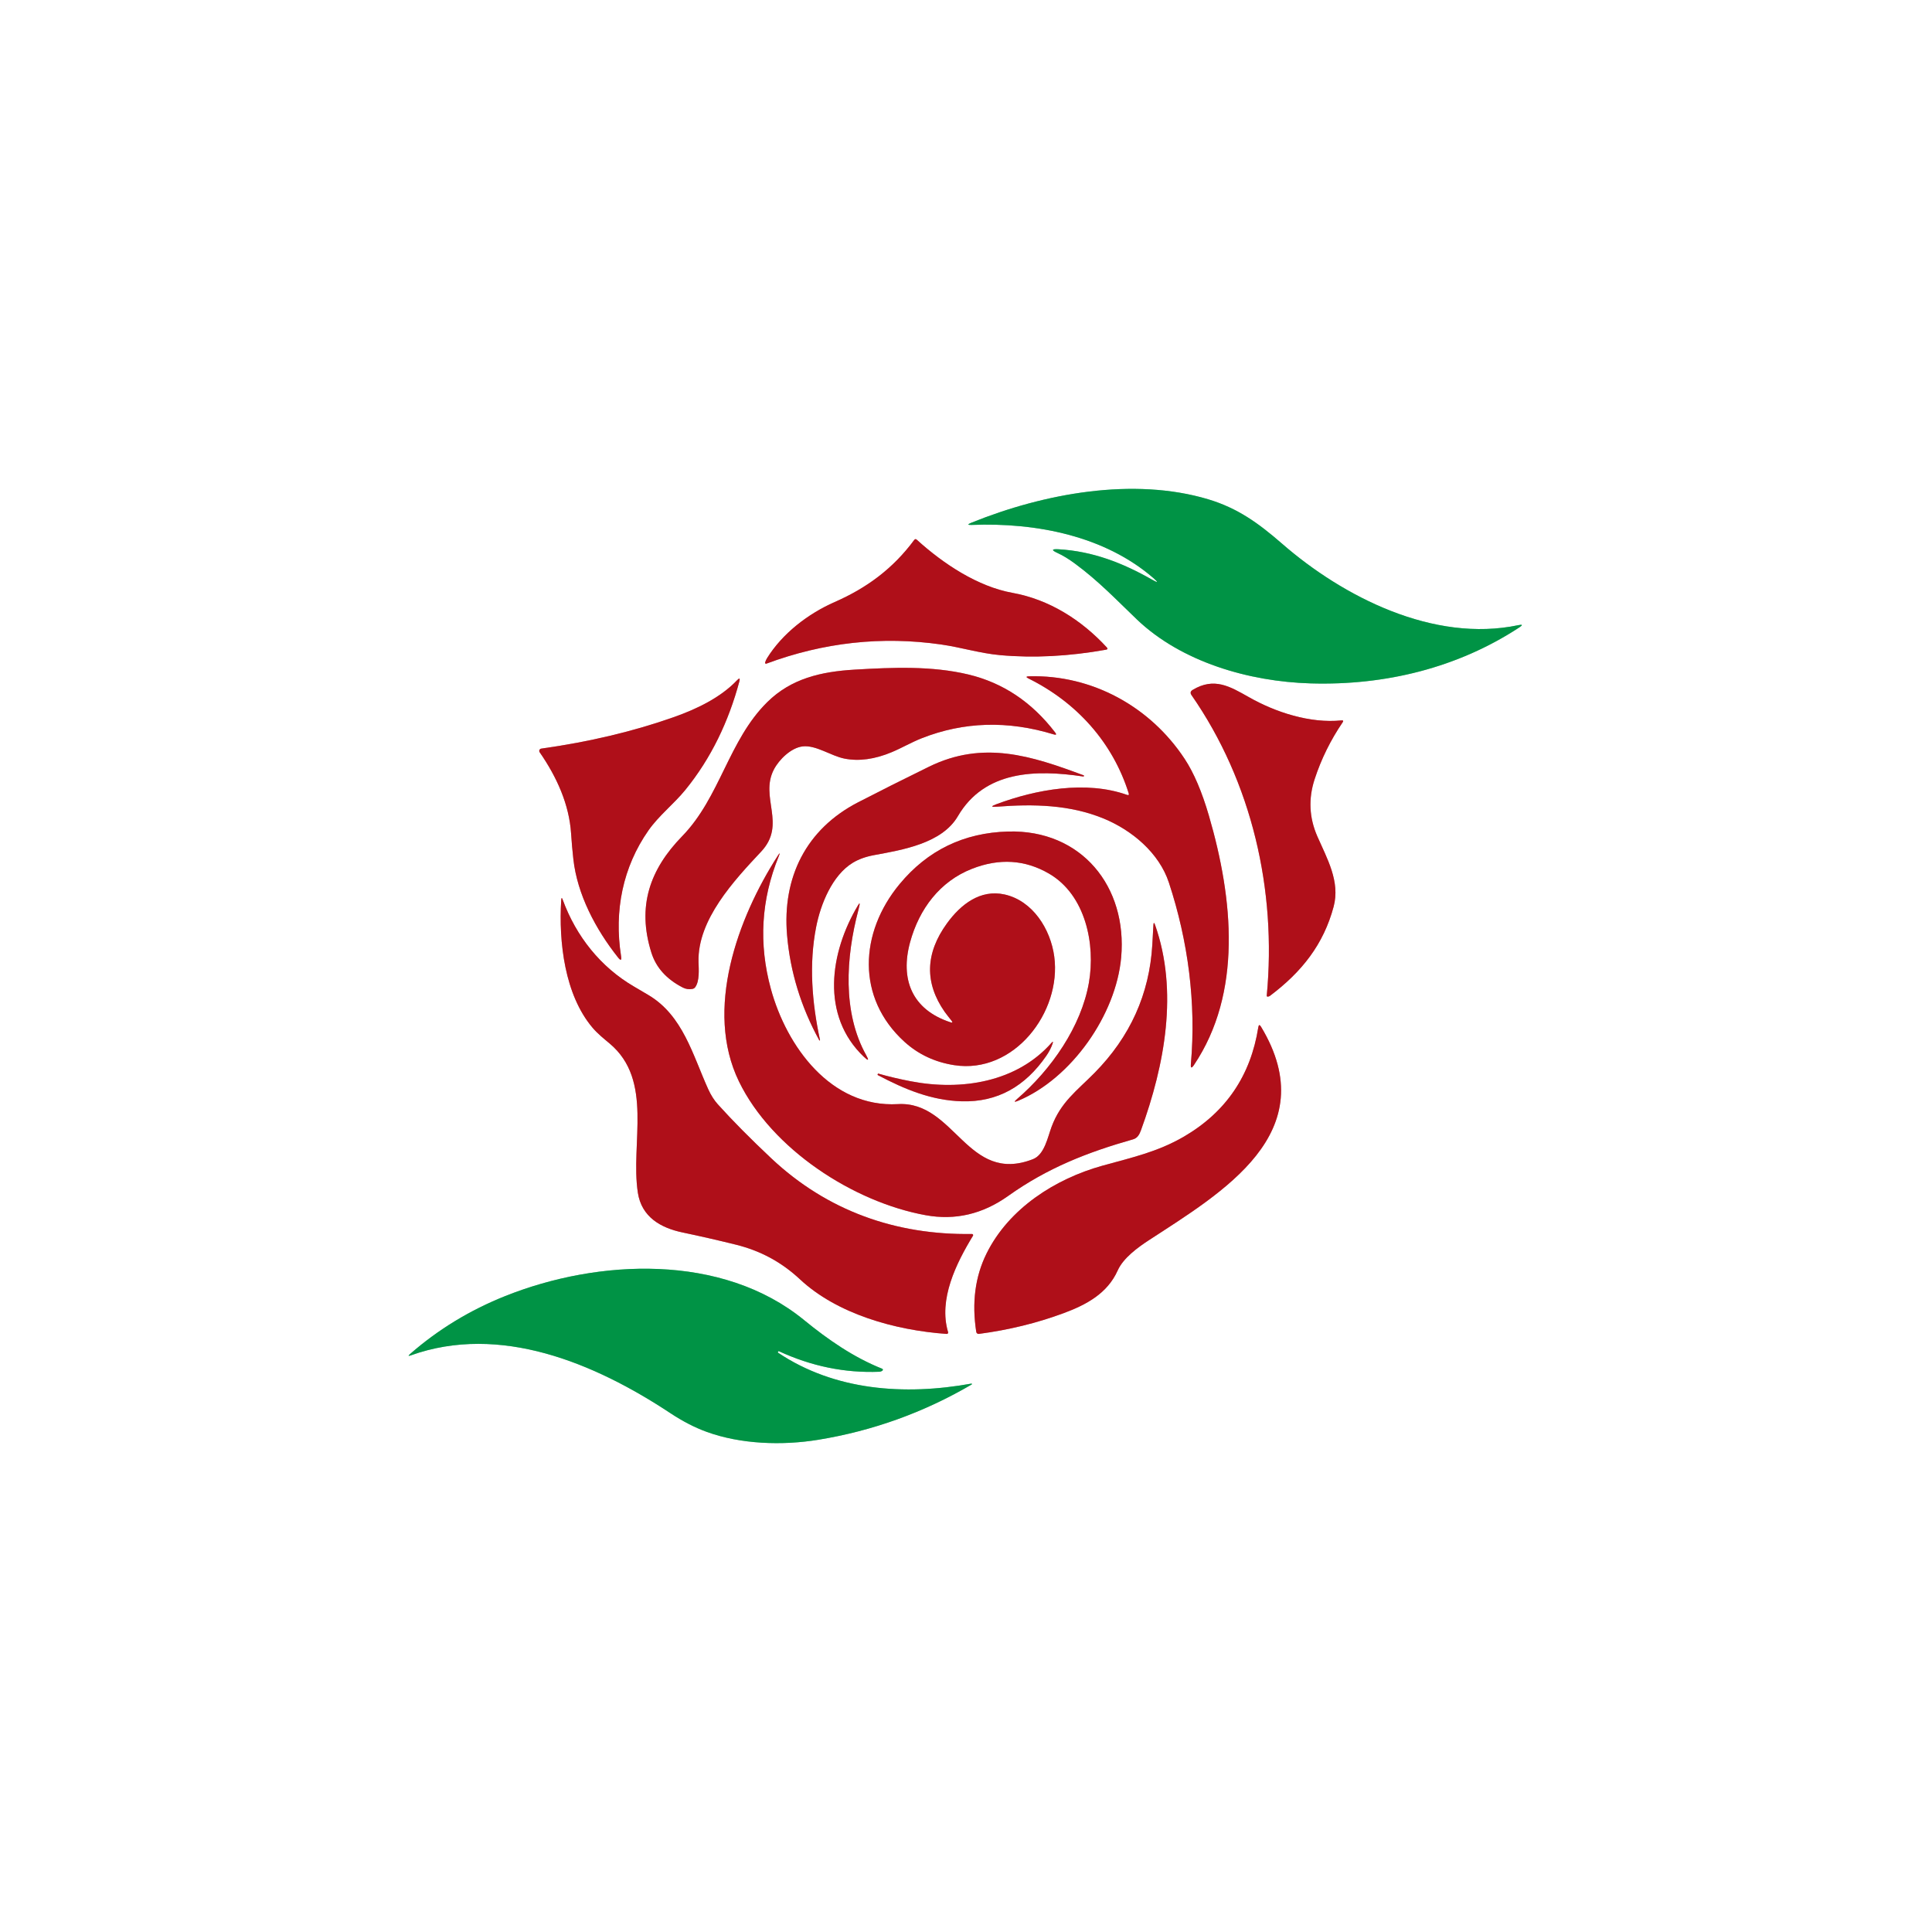
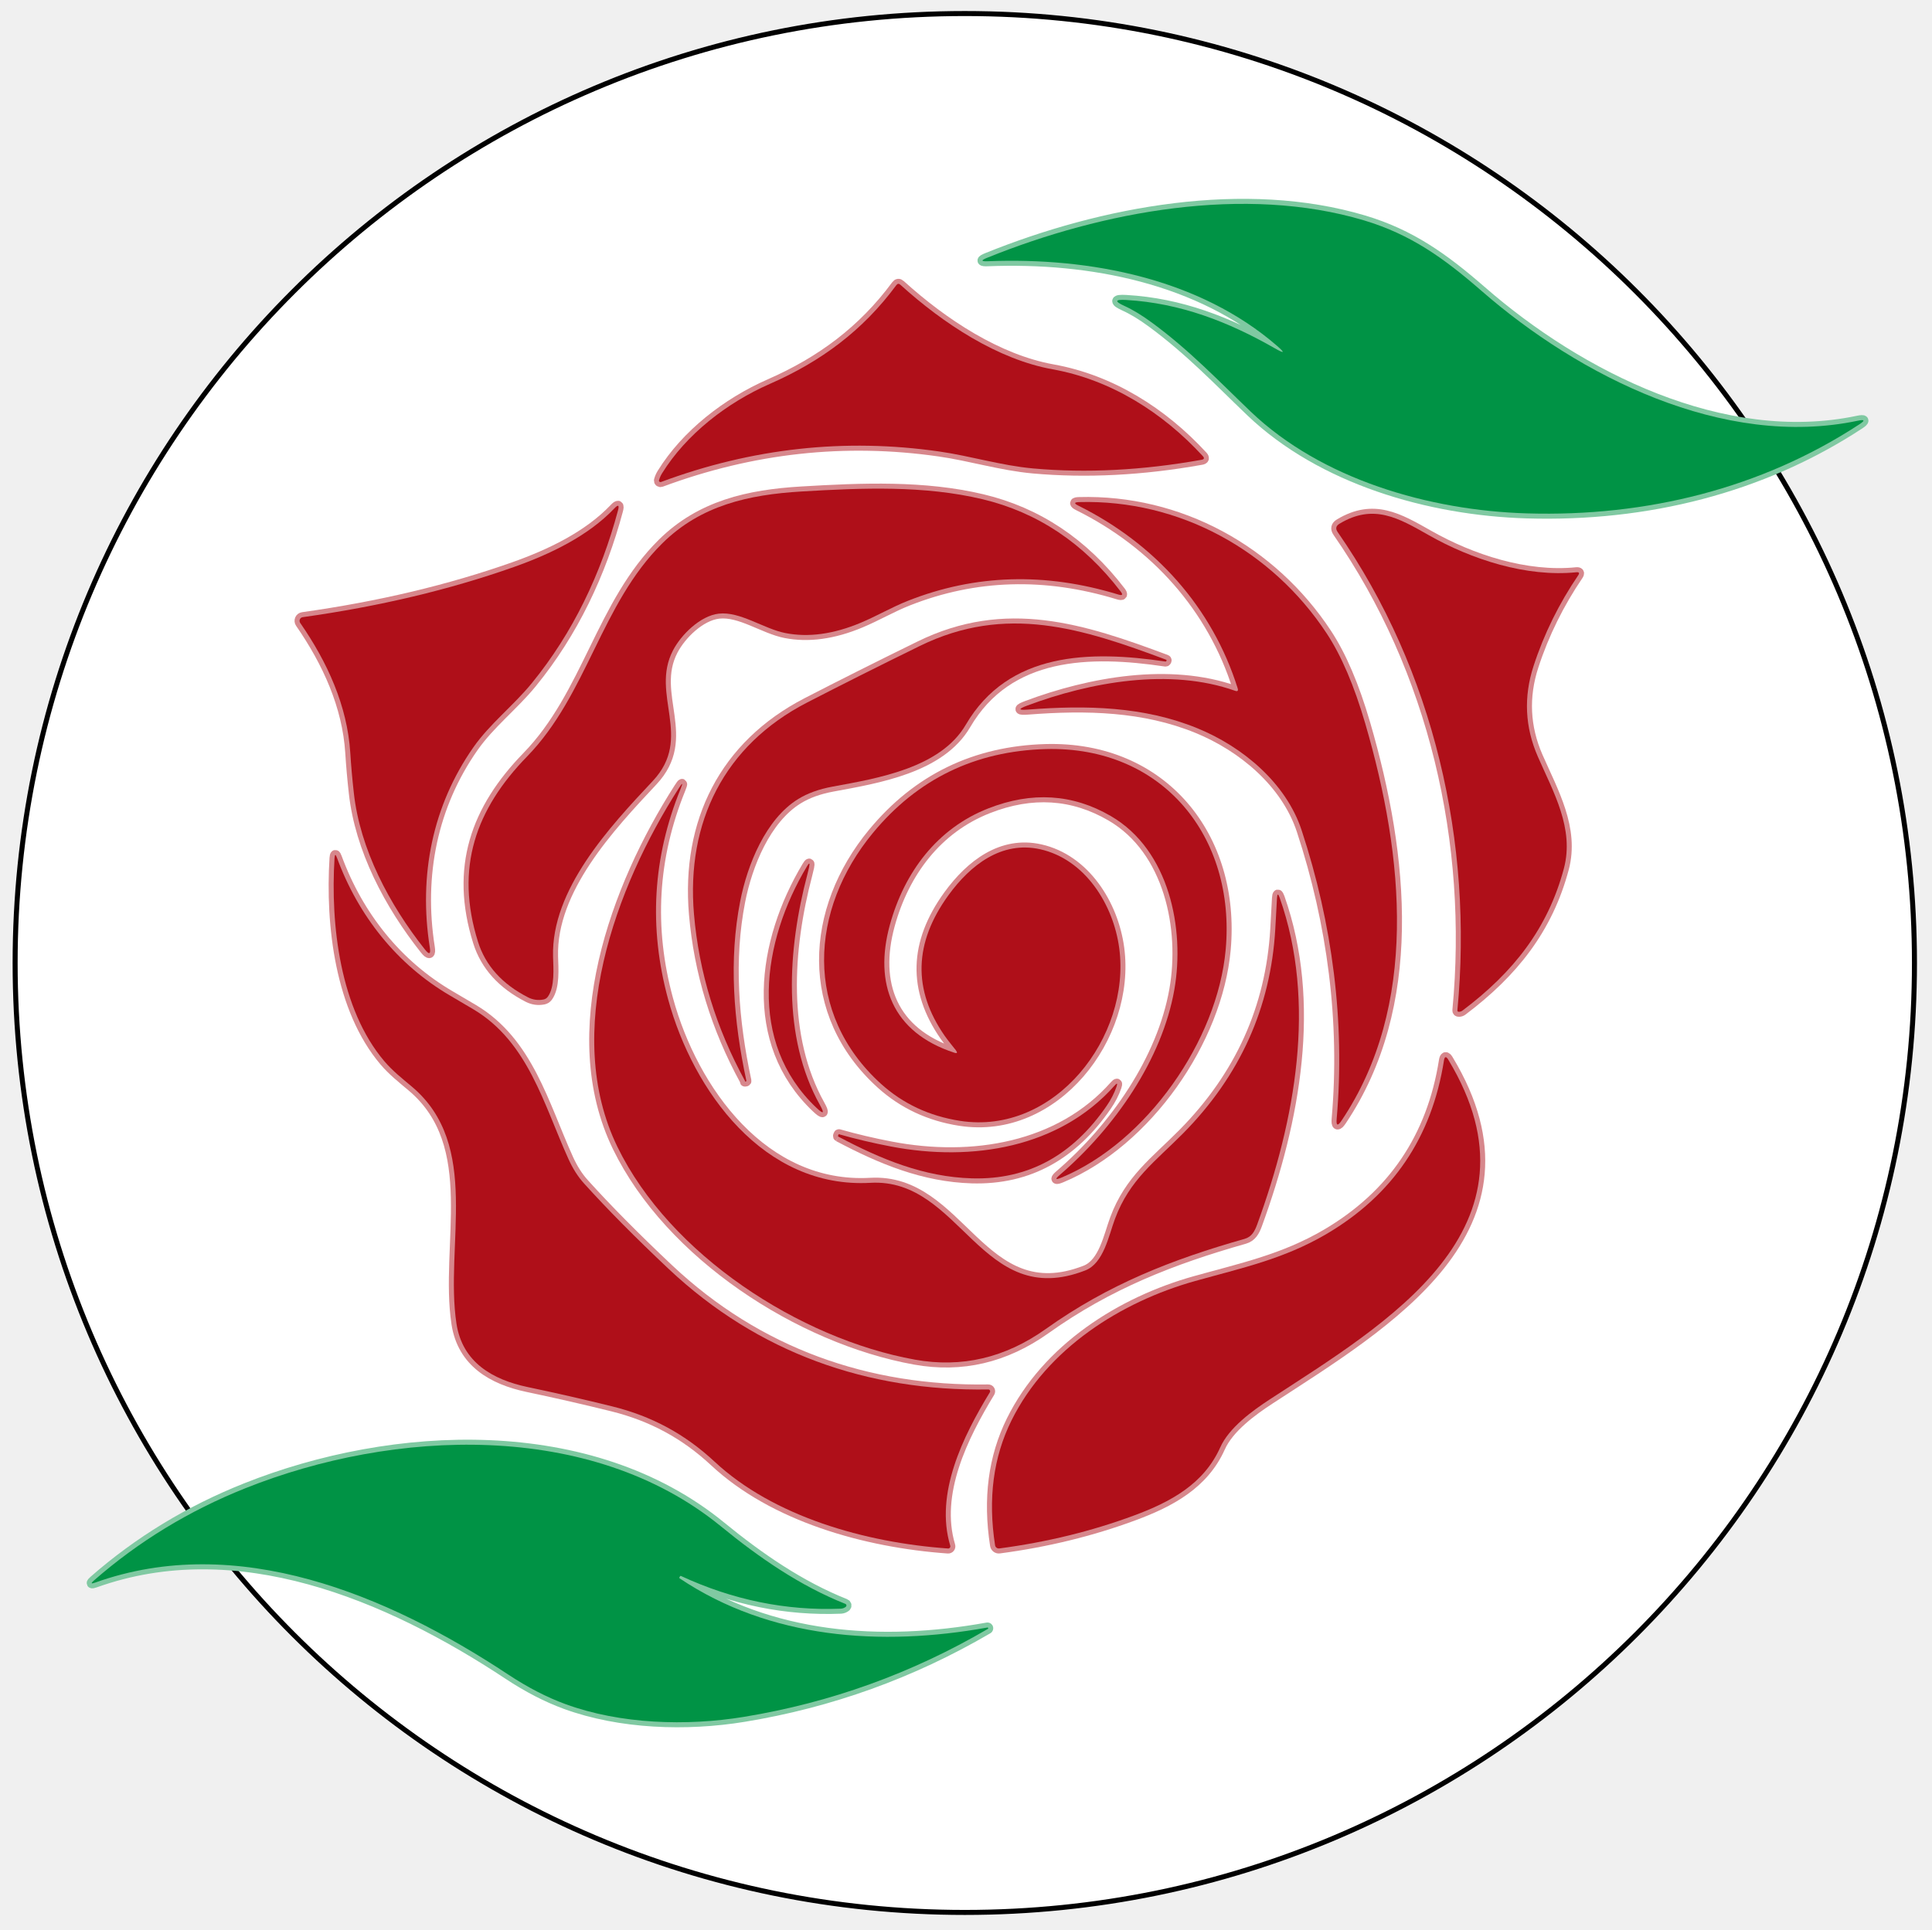
- <svg xmlns="http://www.w3.org/2000/svg" version="1.1" viewBox="0.00 0.00 612.00 612.00">
+ <svg xmlns="http://www.w3.org/2000/svg" version="1.1" viewBox="111.195 114.273 384.535 384.13">
+   <ellipse style="stroke: rgb(0, 0, 0); fill: rgb(255, 255, 255);" cx="303.222" cy="305.986" rx="189.017" ry="189.017" />
  <g stroke-width="2.00" fill="none" stroke-linecap="butt">
-     <path stroke="#80c9a2" vector-effect="non-scaling-stroke" d="   M 364.96 183.63   C 355.71 178.34 346.13 174.61 335.32 173.99   Q 331.97 173.80 335.02 175.19   Q 337.51 176.32 340.48 178.51   C 347.97 184.01 353.71 190.08 360.13 196.22   C 374.20 209.66 395.58 215.91 415.17 216.48   C 438.88 217.18 461.79 211.51 481.27 198.75   Q 483.03 197.60 480.97 198.03   C 454.15 203.69 425.46 189.09 406.08 172.19   C 398.54 165.63 391.98 160.94 382.69 158.15   C 359.04 151.08 330.75 156.26 307.68 165.59   Q 305.75 166.37 307.83 166.28   C 328.27 165.47 350.00 169.80 365.34 183.10   Q 367.84 185.27 364.96 183.63" />
-     <path stroke="#d7878c" vector-effect="non-scaling-stroke" d="   M 264.42 190.70   C 255.83 194.47 247.77 200.77 242.97 208.50   Q 242.57 209.14 242.36 209.88   A 0.30 0.29 -2.7 0 0 242.75 210.23   Q 269.97 200.11 298.10 204.15   C 304.45 205.06 310.42 206.95 316.82 207.53   Q 332.71 208.96 350.34 205.81   Q 351.14 205.67 350.59 205.07   C 342.56 196.34 332.28 189.88 320.72 187.80   C 309.82 185.84 298.95 178.72 290.41 170.97   Q 289.96 170.55 289.59 171.05   C 282.90 180.11 274.57 186.25 264.42 190.70" />
-     <path stroke="#d7878c" vector-effect="non-scaling-stroke" d="   M 245.14 243.76   C 246.78 240.60 250.59 236.86 254.25 236.44   C 258.49 235.95 263.20 239.45 267.50 240.30   Q 274.37 241.66 282.49 238.26   C 285.70 236.92 288.73 235.13 291.93 233.87   Q 311.97 225.96 333.80 232.64   Q 335.00 233.00 334.23 232.01   Q 323.16 217.57 306.71 213.65   C 295.17 210.90 282.86 211.40 270.72 212.12   C 260.13 212.75 250.67 214.90 243.06 222.40   C 230.77 234.52 228.13 252.53 216.08 264.90   C 205.90 275.36 201.70 287.03 206.34 301.78   Q 208.57 308.87 216.30 312.83   Q 217.74 313.56 219.35 313.26   Q 219.89 313.16 220.22 312.72   C 221.65 310.75 221.34 307.07 221.27 304.71   C 220.92 291.34 232.51 278.93 241.12 269.75   C 249.25 261.08 240.55 252.58 245.14 243.76" />
-     <path stroke="#d7878c" vector-effect="non-scaling-stroke" d="   M 357.00 251.79   C 344.03 247.19 328.21 250.04 315.60 254.76   Q 312.93 255.76 315.77 255.54   C 327.44 254.63 338.88 254.91 349.48 259.24   C 358.52 262.93 367.17 270.15 370.27 279.58   C 376.37 298.09 378.94 317.74 377.24 337.00   Q 377.05 339.09 378.22 337.35   C 393.51 314.54 390.71 284.99 382.93 258.33   Q 379.63 247.02 375.27 240.40   C 364.33 223.80 345.88 213.68 325.97 214.23   Q 324.48 214.27 325.81 214.93   C 341.16 222.55 352.50 235.27 357.53 251.28   Q 357.78 252.07 357.00 251.79" />
-     <path stroke="#d7878c" vector-effect="non-scaling-stroke" d="   M 217.05 250.27   C 225.29 240.18 230.83 228.44 234.20 215.88   Q 234.63 214.27 233.48 215.48   C 228.23 221.01 220.64 224.62 213.46 227.16   Q 194.27 233.94 171.45 237.14   A 0.74 0.73 68.7 0 0 170.95 238.29   C 176.40 246.15 180.32 254.86 180.91 264.09   Q 181.16 268.03 181.62 272.13   C 182.85 283.30 188.66 294.35 195.78 303.31   Q 197.06 304.92 196.74 302.89   C 194.47 288.52 197.30 274.63 205.42 263.04   C 208.75 258.30 213.40 254.74 217.05 250.27" />
-     <path stroke="#d7878c" vector-effect="non-scaling-stroke" d="   M 416.43 246.85   C 418.52 240.43 421.53 234.37 425.31 228.81   Q 425.78 228.12 424.94 228.20   C 414.97 229.21 404.04 225.63 395.56 220.81   C 389.61 217.44 384.59 214.44 377.80 218.54   Q 376.73 219.18 377.44 220.20   C 396.57 247.72 404.44 281.99 401.27 315.38   Q 401.24 315.71 401.58 315.70   Q 401.97 315.69 402.28 315.46   C 412.44 307.81 419.27 299.12 422.46 287.18   C 424.58 279.22 420.35 271.93 417.28 264.91   Q 413.42 256.07 416.43 246.85" />
-     <path stroke="#d7878c" vector-effect="non-scaling-stroke" d="   M 271.81 254.15   C 255.33 262.66 247.76 277.96 249.32 296.25   Q 250.81 313.61 259.49 329.48   Q 259.52 329.53 259.47 329.57   Q 259.39 329.62 259.67 329.56   Q 259.77 329.54 259.75 329.44   C 257.18 317.49 256.24 305.33 258.52 293.70   C 259.95 286.38 263.62 277.31 270.07 273.34   Q 272.87 271.62 276.87 270.88   C 285.81 269.23 298.37 267.20 303.43 258.54   C 311.91 244.04 328.11 243.73 343.14 245.97   Q 343.25 245.99 343.31 245.91   Q 343.35 245.86 343.37 245.81   Q 343.43 245.66 343.27 245.60   C 326.66 239.40 311.45 234.45 294.26 242.88   Q 281.92 248.93 271.81 254.15" />
-     <path stroke="#d7878c" vector-effect="non-scaling-stroke" d="   M 301.08 323.83   C 288.76 319.79 285.12 310.08 288.29 298.46   C 291.17 287.94 297.71 279.20 307.90 275.21   Q 320.91 270.11 332.30 276.74   C 343.90 283.48 347.07 299.16 344.93 311.31   C 342.49 325.18 333.07 338.76 322.15 348.16   Q 320.62 349.48 322.49 348.70   C 339.48 341.59 353.52 321.42 355.15 303.31   C 357.17 280.86 342.60 262.77 319.35 263.40   Q 298.26 263.98 284.94 280.09   C 272.30 295.37 271.12 316.06 286.54 330.04   Q 293.10 335.98 302.26 337.41   C 321.18 340.35 336.31 320.64 333.96 303.03   C 332.80 294.34 327.16 285.33 318.21 283.34   C 310.56 281.65 304.37 286.44 299.98 292.48   Q 289.64 306.72 299.23 320.50   C 299.93 321.50 300.70 322.39 301.43 323.34   Q 302.03 324.15 301.08 323.83" />
-     <path stroke="#d7878c" vector-effect="non-scaling-stroke" d="   M 284.45 349.75   C 263.17 350.96 249.14 331.41 244.18 313.23   Q 238.33 291.79 246.65 271.34   Q 247.42 269.43 246.32 271.16   C 233.70 290.83 223.03 319.85 234.09 342.60   C 244.52 364.03 270.33 380.80 293.28 384.95   Q 307.23 387.47 319.34 378.85   C 331.81 369.96 344.46 365.01 358.91 360.91   C 360.33 360.51 360.92 359.38 361.40 358.09   C 369.04 337.17 373.26 313.89 365.90 293.01   Q 365.44 291.69 365.36 293.09   Q 365.20 296.09 365.02 299.26   Q 363.65 322.72 346.68 339.90   C 341.19 345.46 336.02 349.09 333.11 356.94   C 331.86 360.29 330.86 365.77 327.21 367.19   C 306.39 375.30 302.53 348.73 284.45 349.75" />
-     <path stroke="#d7878c" vector-effect="non-scaling-stroke" d="   M 300.33 422.00   C 297.21 411.63 302.88 400.20 308.21 391.45   A 0.37 0.36 -75.1 0 0 307.89 390.89   C 283.82 391.27 262.04 383.60 244.29 366.90   Q 234.32 357.51 227.39 349.82   Q 225.63 347.86 224.34 345.02   C 219.42 334.16 216.34 321.73 205.45 315.23   Q 203.13 313.86 200.80 312.49   C 190.28 306.35 182.53 296.65 178.26 285.03   Q 177.86 283.92 177.78 285.10   C 176.95 298.40 178.88 315.16 187.70 325.55   C 189.29 327.43 191.23 328.97 193.11 330.55   C 207.09 342.25 199.67 362.15 202.05 377.79   C 203.23 385.50 209.26 388.94 216.18 390.40   Q 224.65 392.18 233.10 394.27   C 240.96 396.22 247.55 399.79 253.43 405.27   C 265.13 416.18 283.36 421.38 299.89 422.55   A 0.43 0.43 0.0 0 0 300.33 422.00" />
-     <path stroke="#d7878c" vector-effect="non-scaling-stroke" d="   M 271.90 288.31   Q 272.09 287.60 272.24 286.89   Q 272.50 285.59 271.82 286.73   C 262.83 301.72 259.89 321.74 273.69 334.81   Q 275.82 336.82 274.39 334.26   C 266.82 320.71 267.94 303.30 271.90 288.31" />
-     <path stroke="#d7878c" vector-effect="non-scaling-stroke" d="   M 363.96 392.84   C 386.96 377.82 419.74 358.86 399.46 325.25   Q 398.79 324.14 398.59 325.42   Q 394.98 348.34 375.16 359.97   C 366.66 364.95 358.33 366.71 349.07 369.30   C 334.33 373.43 319.61 382.72 312.50 397.09   Q 307.09 408.04 309.25 421.91   A 0.75 0.75 0.0 0 0 310.08 422.54   Q 324.25 420.67 336.90 415.98   C 344.08 413.32 350.78 409.76 354.06 402.43   C 355.82 398.49 360.45 395.13 363.96 392.84" />
-     <path stroke="#d7878c" vector-effect="non-scaling-stroke" d="   M 278.07 340.56   C 286.59 345.08 295.09 348.58 304.63 348.86   C 316.01 349.19 324.79 344.11 331.45 334.44   Q 332.75 332.56 333.42 330.61   Q 333.79 329.54 333.04 330.39   C 322.11 342.73 304.72 345.63 288.52 342.52   Q 283.18 341.50 278.18 340.08   Q 278.12 340.07 278.10 340.12   L 278.00 340.37   Q 277.95 340.49 278.07 340.56" />
-     <path stroke="#80c9a2" vector-effect="non-scaling-stroke" d="   M 246.54 428.08   Q 246.61 427.97 246.73 428.02   Q 262.19 435.18 278.55 434.53   Q 279.11 434.50 279.55 434.15   A 0.34 0.33 36.1 0 0 279.46 433.58   C 270.46 430.00 262.33 424.40 254.67 418.13   C 228.70 396.91 189.43 398.82 160.07 410.54   Q 143.20 417.27 129.88 428.93   Q 128.91 429.78 130.13 429.34   C 158.35 419.23 188.28 431.72 212.36 447.65   Q 218.17 451.49 223.74 453.53   C 234.66 457.53 247.84 457.94 259.25 456.07   Q 285.12 451.83 307.79 438.57   A 0.15 0.15 0.0 0 0 307.68 438.29   C 286.55 442.10 264.43 440.54 246.46 428.49   Q 246.35 428.42 246.42 428.30   L 246.54 428.08" />
+     <path stroke="#80c9a2" vector-effect="non-scaling-stroke" d=" M 364.96 183.63 C 355.71 178.34 346.13 174.61 335.32 173.99 Q 331.97 173.80 335.02 175.19 Q 337.51 176.32 340.48 178.51 C 347.97 184.01 353.71 190.08 360.13 196.22 C 374.20 209.66 395.58 215.91 415.17 216.48 C 438.88 217.18 461.79 211.51 481.27 198.75 Q 483.03 197.60 480.97 198.03 C 454.15 203.69 425.46 189.09 406.08 172.19 C 398.54 165.63 391.98 160.94 382.69 158.15 C 359.04 151.08 330.75 156.26 307.68 165.59 Q 305.75 166.37 307.83 166.28 C 328.27 165.47 350.00 169.80 365.34 183.10 Q 367.84 185.27 364.96 183.63" />
+     <path stroke="#d7878c" vector-effect="non-scaling-stroke" d=" M 264.42 190.70 C 255.83 194.47 247.77 200.77 242.97 208.50 Q 242.57 209.14 242.36 209.88 A 0.30 0.29 -2.7 0 0 242.75 210.23 Q 269.97 200.11 298.10 204.15 C 304.45 205.06 310.42 206.95 316.82 207.53 Q 332.71 208.96 350.34 205.81 Q 351.14 205.67 350.59 205.07 C 342.56 196.34 332.28 189.88 320.72 187.80 C 309.82 185.84 298.95 178.72 290.41 170.97 Q 289.96 170.55 289.59 171.05 C 282.90 180.11 274.57 186.25 264.42 190.70" />
+     <path stroke="#d7878c" vector-effect="non-scaling-stroke" d=" M 245.14 243.76 C 246.78 240.60 250.59 236.86 254.25 236.44 C 258.49 235.95 263.20 239.45 267.50 240.30 Q 274.37 241.66 282.49 238.26 C 285.70 236.92 288.73 235.13 291.93 233.87 Q 311.97 225.96 333.80 232.64 Q 335.00 233.00 334.23 232.01 Q 323.16 217.57 306.71 213.65 C 295.17 210.90 282.86 211.40 270.72 212.12 C 260.13 212.75 250.67 214.90 243.06 222.40 C 230.77 234.52 228.13 252.53 216.08 264.90 C 205.90 275.36 201.70 287.03 206.34 301.78 Q 208.57 308.87 216.30 312.83 Q 217.74 313.56 219.35 313.26 Q 219.89 313.16 220.22 312.72 C 221.65 310.75 221.34 307.07 221.27 304.71 C 220.92 291.34 232.51 278.93 241.12 269.75 C 249.25 261.08 240.55 252.58 245.14 243.76" />
+     <path stroke="#d7878c" vector-effect="non-scaling-stroke" d=" M 357.00 251.79 C 344.03 247.19 328.21 250.04 315.60 254.76 Q 312.93 255.76 315.77 255.54 C 327.44 254.63 338.88 254.91 349.48 259.24 C 358.52 262.93 367.17 270.15 370.27 279.58 C 376.37 298.09 378.94 317.74 377.24 337.00 Q 377.05 339.09 378.22 337.35 C 393.51 314.54 390.71 284.99 382.93 258.33 Q 379.63 247.02 375.27 240.40 C 364.33 223.80 345.88 213.68 325.97 214.23 Q 324.48 214.27 325.81 214.93 C 341.16 222.55 352.50 235.27 357.53 251.28 Q 357.78 252.07 357.00 251.79" />
+     <path stroke="#d7878c" vector-effect="non-scaling-stroke" d=" M 217.05 250.27 C 225.29 240.18 230.83 228.44 234.20 215.88 Q 234.63 214.27 233.48 215.48 C 228.23 221.01 220.64 224.62 213.46 227.16 Q 194.27 233.94 171.45 237.14 A 0.74 0.73 68.7 0 0 170.95 238.29 C 176.40 246.15 180.32 254.86 180.91 264.09 Q 181.16 268.03 181.62 272.13 C 182.85 283.30 188.66 294.35 195.78 303.31 Q 197.06 304.92 196.74 302.89 C 194.47 288.52 197.30 274.63 205.42 263.04 C 208.75 258.30 213.40 254.74 217.05 250.27" />
+     <path stroke="#d7878c" vector-effect="non-scaling-stroke" d=" M 416.43 246.85 C 418.52 240.43 421.53 234.37 425.31 228.81 Q 425.78 228.12 424.94 228.20 C 414.97 229.21 404.04 225.63 395.56 220.81 C 389.61 217.44 384.59 214.44 377.80 218.54 Q 376.73 219.18 377.44 220.20 C 396.57 247.72 404.44 281.99 401.27 315.38 Q 401.24 315.71 401.58 315.70 Q 401.97 315.69 402.28 315.46 C 412.44 307.81 419.27 299.12 422.46 287.18 C 424.58 279.22 420.35 271.93 417.28 264.91 Q 413.42 256.07 416.43 246.85" />
+     <path stroke="#d7878c" vector-effect="non-scaling-stroke" d=" M 271.81 254.15 C 255.33 262.66 247.76 277.96 249.32 296.25 Q 250.81 313.61 259.49 329.48 Q 259.52 329.53 259.47 329.57 Q 259.39 329.62 259.67 329.56 Q 259.77 329.54 259.75 329.44 C 257.18 317.49 256.24 305.33 258.52 293.70 C 259.95 286.38 263.62 277.31 270.07 273.34 Q 272.87 271.62 276.87 270.88 C 285.81 269.23 298.37 267.20 303.43 258.54 C 311.91 244.04 328.11 243.73 343.14 245.97 Q 343.25 245.99 343.31 245.91 Q 343.35 245.86 343.37 245.81 Q 343.43 245.66 343.27 245.60 C 326.66 239.40 311.45 234.45 294.26 242.88 Q 281.92 248.93 271.81 254.15" />
+     <path stroke="#d7878c" vector-effect="non-scaling-stroke" d=" M 301.08 323.83 C 288.76 319.79 285.12 310.08 288.29 298.46 C 291.17 287.94 297.71 279.20 307.90 275.21 Q 320.91 270.11 332.30 276.74 C 343.90 283.48 347.07 299.16 344.93 311.31 C 342.49 325.18 333.07 338.76 322.15 348.16 Q 320.62 349.48 322.49 348.70 C 339.48 341.59 353.52 321.42 355.15 303.31 C 357.17 280.86 342.60 262.77 319.35 263.40 Q 298.26 263.98 284.94 280.09 C 272.30 295.37 271.12 316.06 286.54 330.04 Q 293.10 335.98 302.26 337.41 C 321.18 340.35 336.31 320.64 333.96 303.03 C 332.80 294.34 327.16 285.33 318.21 283.34 C 310.56 281.65 304.37 286.44 299.98 292.48 Q 289.64 306.72 299.23 320.50 C 299.93 321.50 300.70 322.39 301.43 323.34 Q 302.03 324.15 301.08 323.83" />
+     <path stroke="#d7878c" vector-effect="non-scaling-stroke" d=" M 284.45 349.75 C 263.17 350.96 249.14 331.41 244.18 313.23 Q 238.33 291.79 246.65 271.34 Q 247.42 269.43 246.32 271.16 C 233.70 290.83 223.03 319.85 234.09 342.60 C 244.52 364.03 270.33 380.80 293.28 384.95 Q 307.23 387.47 319.34 378.85 C 331.81 369.96 344.46 365.01 358.91 360.91 C 360.33 360.51 360.92 359.38 361.40 358.09 C 369.04 337.17 373.26 313.89 365.90 293.01 Q 365.44 291.69 365.36 293.09 Q 365.20 296.09 365.02 299.26 Q 363.65 322.72 346.68 339.90 C 341.19 345.46 336.02 349.09 333.11 356.94 C 331.86 360.29 330.86 365.77 327.21 367.19 C 306.39 375.30 302.53 348.73 284.45 349.75" />
+     <path stroke="#d7878c" vector-effect="non-scaling-stroke" d=" M 300.33 422.00 C 297.21 411.63 302.88 400.20 308.21 391.45 A 0.37 0.36 -75.1 0 0 307.89 390.89 C 283.82 391.27 262.04 383.60 244.29 366.90 Q 234.32 357.51 227.39 349.82 Q 225.63 347.86 224.34 345.02 C 219.42 334.16 216.34 321.73 205.45 315.23 Q 203.13 313.86 200.80 312.49 C 190.28 306.35 182.53 296.65 178.26 285.03 Q 177.86 283.92 177.78 285.10 C 176.95 298.40 178.88 315.16 187.70 325.55 C 189.29 327.43 191.23 328.97 193.11 330.55 C 207.09 342.25 199.67 362.15 202.05 377.79 C 203.23 385.50 209.26 388.94 216.18 390.40 Q 224.65 392.18 233.10 394.27 C 240.96 396.22 247.55 399.79 253.43 405.27 C 265.13 416.18 283.36 421.38 299.89 422.55 A 0.43 0.43 0.0 0 0 300.33 422.00" />
+     <path stroke="#d7878c" vector-effect="non-scaling-stroke" d=" M 271.90 288.31 Q 272.09 287.60 272.24 286.89 Q 272.50 285.59 271.82 286.73 C 262.83 301.72 259.89 321.74 273.69 334.81 Q 275.82 336.82 274.39 334.26 C 266.82 320.71 267.94 303.30 271.90 288.31" />
+     <path stroke="#d7878c" vector-effect="non-scaling-stroke" d=" M 363.96 392.84 C 386.96 377.82 419.74 358.86 399.46 325.25 Q 398.79 324.14 398.59 325.42 Q 394.98 348.34 375.16 359.97 C 366.66 364.95 358.33 366.71 349.07 369.30 C 334.33 373.43 319.61 382.72 312.50 397.09 Q 307.09 408.04 309.25 421.91 A 0.75 0.75 0.0 0 0 310.08 422.54 Q 324.25 420.67 336.90 415.98 C 344.08 413.32 350.78 409.76 354.06 402.43 C 355.82 398.49 360.45 395.13 363.96 392.84" />
+     <path stroke="#d7878c" vector-effect="non-scaling-stroke" d=" M 278.07 340.56 C 286.59 345.08 295.09 348.58 304.63 348.86 C 316.01 349.19 324.79 344.11 331.45 334.44 Q 332.75 332.56 333.42 330.61 Q 333.79 329.54 333.04 330.39 C 322.11 342.73 304.72 345.63 288.52 342.52 Q 283.18 341.50 278.18 340.08 Q 278.12 340.07 278.10 340.12 L 278.00 340.37 Q 277.95 340.49 278.07 340.56" />
+     <path stroke="#80c9a2" vector-effect="non-scaling-stroke" d=" M 246.54 428.08 Q 246.61 427.97 246.73 428.02 Q 262.19 435.18 278.55 434.53 Q 279.11 434.50 279.55 434.15 A 0.34 0.33 36.1 0 0 279.46 433.58 C 270.46 430.00 262.33 424.40 254.67 418.13 C 228.70 396.91 189.43 398.82 160.07 410.54 Q 143.20 417.27 129.88 428.93 Q 128.91 429.78 130.13 429.34 C 158.35 419.23 188.28 431.72 212.36 447.65 Q 218.17 451.49 223.74 453.53 C 234.66 457.53 247.84 457.94 259.25 456.07 Q 285.12 451.83 307.79 438.57 A 0.15 0.15 0.0 0 0 307.68 438.29 C 286.55 442.10 264.43 440.54 246.46 428.49 Q 246.35 428.42 246.42 428.30 L 246.54 428.08" />
  </g>
-   <path fill="#ffffff" d="   M 0.00 0.00   L 612.00 0.00   L 612.00 612.00   L 0.00 612.00   L 0.00 0.00   Z   M 364.96 183.63   C 355.71 178.34 346.13 174.61 335.32 173.99   Q 331.97 173.80 335.02 175.19   Q 337.51 176.32 340.48 178.51   C 347.97 184.01 353.71 190.08 360.13 196.22   C 374.20 209.66 395.58 215.91 415.17 216.48   C 438.88 217.18 461.79 211.51 481.27 198.75   Q 483.03 197.60 480.97 198.03   C 454.15 203.69 425.46 189.09 406.08 172.19   C 398.54 165.63 391.98 160.94 382.69 158.15   C 359.04 151.08 330.75 156.26 307.68 165.59   Q 305.75 166.37 307.83 166.28   C 328.27 165.47 350.00 169.80 365.34 183.10   Q 367.84 185.27 364.96 183.63   Z   M 264.42 190.70   C 255.83 194.47 247.77 200.77 242.97 208.50   Q 242.57 209.14 242.36 209.88   A 0.30 0.29 -2.7 0 0 242.75 210.23   Q 269.97 200.11 298.10 204.15   C 304.45 205.06 310.42 206.95 316.82 207.53   Q 332.71 208.96 350.34 205.81   Q 351.14 205.67 350.59 205.07   C 342.56 196.34 332.28 189.88 320.72 187.80   C 309.82 185.84 298.95 178.72 290.41 170.97   Q 289.96 170.55 289.59 171.05   C 282.90 180.11 274.57 186.25 264.42 190.70   Z   M 245.14 243.76   C 246.78 240.60 250.59 236.86 254.25 236.44   C 258.49 235.95 263.20 239.45 267.50 240.30   Q 274.37 241.66 282.49 238.26   C 285.70 236.92 288.73 235.13 291.93 233.87   Q 311.97 225.96 333.80 232.64   Q 335.00 233.00 334.23 232.01   Q 323.16 217.57 306.71 213.65   C 295.17 210.90 282.86 211.40 270.72 212.12   C 260.13 212.75 250.67 214.90 243.06 222.40   C 230.77 234.52 228.13 252.53 216.08 264.90   C 205.90 275.36 201.70 287.03 206.34 301.78   Q 208.57 308.87 216.30 312.83   Q 217.74 313.56 219.35 313.26   Q 219.89 313.16 220.22 312.72   C 221.65 310.75 221.34 307.07 221.27 304.71   C 220.92 291.34 232.51 278.93 241.12 269.75   C 249.25 261.08 240.55 252.58 245.14 243.76   Z   M 357.00 251.79   C 344.03 247.19 328.21 250.04 315.60 254.76   Q 312.93 255.76 315.77 255.54   C 327.44 254.63 338.88 254.91 349.48 259.24   C 358.52 262.93 367.17 270.15 370.27 279.58   C 376.37 298.09 378.94 317.74 377.24 337.00   Q 377.05 339.09 378.22 337.35   C 393.51 314.54 390.71 284.99 382.93 258.33   Q 379.63 247.02 375.27 240.40   C 364.33 223.80 345.88 213.68 325.97 214.23   Q 324.48 214.27 325.81 214.93   C 341.16 222.55 352.50 235.27 357.53 251.28   Q 357.78 252.07 357.00 251.79   Z   M 217.05 250.27   C 225.29 240.18 230.83 228.44 234.20 215.88   Q 234.63 214.27 233.48 215.48   C 228.23 221.01 220.64 224.62 213.46 227.16   Q 194.27 233.94 171.45 237.14   A 0.74 0.73 68.7 0 0 170.95 238.29   C 176.40 246.15 180.32 254.86 180.91 264.09   Q 181.16 268.03 181.62 272.13   C 182.85 283.30 188.66 294.35 195.78 303.31   Q 197.06 304.92 196.74 302.89   C 194.47 288.52 197.30 274.63 205.42 263.04   C 208.75 258.30 213.40 254.74 217.05 250.27   Z   M 416.43 246.85   C 418.52 240.43 421.53 234.37 425.31 228.81   Q 425.78 228.12 424.94 228.20   C 414.97 229.21 404.04 225.63 395.56 220.81   C 389.61 217.44 384.59 214.44 377.80 218.54   Q 376.73 219.18 377.44 220.20   C 396.57 247.72 404.44 281.99 401.27 315.38   Q 401.24 315.71 401.58 315.70   Q 401.97 315.69 402.28 315.46   C 412.44 307.81 419.27 299.12 422.46 287.18   C 424.58 279.22 420.35 271.93 417.28 264.91   Q 413.42 256.07 416.43 246.85   Z   M 271.81 254.15   C 255.33 262.66 247.76 277.96 249.32 296.25   Q 250.81 313.61 259.49 329.48   Q 259.52 329.53 259.47 329.57   Q 259.39 329.62 259.67 329.56   Q 259.77 329.54 259.75 329.44   C 257.18 317.49 256.24 305.33 258.52 293.70   C 259.95 286.38 263.62 277.31 270.07 273.34   Q 272.87 271.62 276.87 270.88   C 285.81 269.23 298.37 267.20 303.43 258.54   C 311.91 244.04 328.11 243.73 343.14 245.97   Q 343.25 245.99 343.31 245.91   Q 343.35 245.86 343.37 245.81   Q 343.43 245.66 343.27 245.60   C 326.66 239.40 311.45 234.45 294.26 242.88   Q 281.92 248.93 271.81 254.15   Z   M 301.08 323.83   C 288.76 319.79 285.12 310.08 288.29 298.46   C 291.17 287.94 297.71 279.20 307.90 275.21   Q 320.91 270.11 332.30 276.74   C 343.90 283.48 347.07 299.16 344.93 311.31   C 342.49 325.18 333.07 338.76 322.15 348.16   Q 320.62 349.48 322.49 348.70   C 339.48 341.59 353.52 321.42 355.15 303.31   C 357.17 280.86 342.60 262.77 319.35 263.40   Q 298.26 263.98 284.94 280.09   C 272.30 295.37 271.12 316.06 286.54 330.04   Q 293.10 335.98 302.26 337.41   C 321.18 340.35 336.31 320.64 333.96 303.03   C 332.80 294.34 327.16 285.33 318.21 283.34   C 310.56 281.65 304.37 286.44 299.98 292.48   Q 289.64 306.72 299.23 320.50   C 299.93 321.50 300.70 322.39 301.43 323.34   Q 302.03 324.15 301.08 323.83   Z   M 284.45 349.75   C 263.17 350.96 249.14 331.41 244.18 313.23   Q 238.33 291.79 246.65 271.34   Q 247.42 269.43 246.32 271.16   C 233.70 290.83 223.03 319.85 234.09 342.60   C 244.52 364.03 270.33 380.80 293.28 384.95   Q 307.23 387.47 319.34 378.85   C 331.81 369.96 344.46 365.01 358.91 360.91   C 360.33 360.51 360.92 359.38 361.40 358.09   C 369.04 337.17 373.26 313.89 365.90 293.01   Q 365.44 291.69 365.36 293.09   Q 365.20 296.09 365.02 299.26   Q 363.65 322.72 346.68 339.90   C 341.19 345.46 336.02 349.09 333.11 356.94   C 331.86 360.29 330.86 365.77 327.21 367.19   C 306.39 375.30 302.53 348.73 284.45 349.75   Z   M 300.33 422.00   C 297.21 411.63 302.88 400.20 308.21 391.45   A 0.37 0.36 -75.1 0 0 307.89 390.89   C 283.82 391.27 262.04 383.60 244.29 366.90   Q 234.32 357.51 227.39 349.82   Q 225.63 347.86 224.34 345.02   C 219.42 334.16 216.34 321.73 205.45 315.23   Q 203.13 313.86 200.80 312.49   C 190.28 306.35 182.53 296.65 178.26 285.03   Q 177.86 283.92 177.78 285.10   C 176.95 298.40 178.88 315.16 187.70 325.55   C 189.29 327.43 191.23 328.97 193.11 330.55   C 207.09 342.25 199.67 362.15 202.05 377.79   C 203.23 385.50 209.26 388.94 216.18 390.40   Q 224.65 392.18 233.10 394.27   C 240.96 396.22 247.55 399.79 253.43 405.27   C 265.13 416.18 283.36 421.38 299.89 422.55   A 0.43 0.43 0.0 0 0 300.33 422.00   Z   M 271.90 288.31   Q 272.09 287.60 272.24 286.89   Q 272.50 285.59 271.82 286.73   C 262.83 301.72 259.89 321.74 273.69 334.81   Q 275.82 336.82 274.39 334.26   C 266.82 320.71 267.94 303.30 271.90 288.31   Z   M 363.96 392.84   C 386.96 377.82 419.74 358.86 399.46 325.25   Q 398.79 324.14 398.59 325.42   Q 394.98 348.34 375.16 359.97   C 366.66 364.95 358.33 366.71 349.07 369.30   C 334.33 373.43 319.61 382.72 312.50 397.09   Q 307.09 408.04 309.25 421.91   A 0.75 0.75 0.0 0 0 310.08 422.54   Q 324.25 420.67 336.90 415.98   C 344.08 413.32 350.78 409.76 354.06 402.43   C 355.82 398.49 360.45 395.13 363.96 392.84   Z   M 278.07 340.56   C 286.59 345.08 295.09 348.58 304.63 348.86   C 316.01 349.19 324.79 344.11 331.45 334.44   Q 332.75 332.56 333.42 330.61   Q 333.79 329.54 333.04 330.39   C 322.11 342.73 304.72 345.63 288.52 342.52   Q 283.18 341.50 278.18 340.08   Q 278.12 340.07 278.10 340.12   L 278.00 340.37   Q 277.95 340.49 278.07 340.56   Z   M 246.54 428.08   Q 246.61 427.97 246.73 428.02   Q 262.19 435.18 278.55 434.53   Q 279.11 434.50 279.55 434.15   A 0.34 0.33 36.1 0 0 279.46 433.58   C 270.46 430.00 262.33 424.40 254.67 418.13   C 228.70 396.91 189.43 398.82 160.07 410.54   Q 143.20 417.27 129.88 428.93   Q 128.91 429.78 130.13 429.34   C 158.35 419.23 188.28 431.72 212.36 447.65   Q 218.17 451.49 223.74 453.53   C 234.66 457.53 247.84 457.94 259.25 456.07   Q 285.12 451.83 307.79 438.57   A 0.15 0.15 0.0 0 0 307.68 438.29   C 286.55 442.10 264.43 440.54 246.46 428.49   Q 246.35 428.42 246.42 428.30   L 246.54 428.08   Z" />
-   <path fill="#009345" d="   M 364.96 183.63   Q 367.84 185.27 365.34 183.10   C 350.00 169.80 328.27 165.47 307.83 166.28   Q 305.75 166.37 307.68 165.59   C 330.75 156.26 359.04 151.08 382.69 158.15   C 391.98 160.94 398.54 165.63 406.08 172.19   C 425.46 189.09 454.15 203.69 480.97 198.03   Q 483.03 197.60 481.27 198.75   C 461.79 211.51 438.88 217.18 415.17 216.48   C 395.58 215.91 374.20 209.66 360.13 196.22   C 353.71 190.08 347.97 184.01 340.48 178.51   Q 337.51 176.32 335.02 175.19   Q 331.97 173.80 335.32 173.99   C 346.13 174.61 355.71 178.34 364.96 183.63   Z" />
-   <path fill="#af0f19" d="   M 264.42 190.70   C 274.57 186.25 282.90 180.11 289.59 171.05   Q 289.96 170.55 290.41 170.97   C 298.95 178.72 309.82 185.84 320.72 187.80   C 332.28 189.88 342.56 196.34 350.59 205.07   Q 351.14 205.67 350.34 205.81   Q 332.71 208.96 316.82 207.53   C 310.42 206.95 304.45 205.06 298.10 204.15   Q 269.97 200.11 242.75 210.23   A 0.30 0.29 -2.7 0 1 242.36 209.88   Q 242.57 209.14 242.97 208.50   C 247.77 200.77 255.83 194.47 264.42 190.70   Z" />
-   <path fill="#af0f19" d="   M 245.14 243.76   C 240.55 252.58 249.25 261.08 241.12 269.75   C 232.51 278.93 220.92 291.34 221.27 304.71   C 221.34 307.07 221.65 310.75 220.22 312.72   Q 219.89 313.16 219.35 313.26   Q 217.74 313.56 216.30 312.83   Q 208.57 308.87 206.34 301.78   C 201.70 287.03 205.90 275.36 216.08 264.90   C 228.13 252.53 230.77 234.52 243.06 222.40   C 250.67 214.90 260.13 212.75 270.72 212.12   C 282.86 211.40 295.17 210.90 306.71 213.65   Q 323.16 217.57 334.23 232.01   Q 335.00 233.00 333.80 232.64   Q 311.97 225.96 291.93 233.87   C 288.73 235.13 285.70 236.92 282.49 238.26   Q 274.37 241.66 267.50 240.30   C 263.20 239.45 258.49 235.95 254.25 236.44   C 250.59 236.86 246.78 240.60 245.14 243.76   Z" />
-   <path fill="#af0f19" d="   M 357.00 251.79   Q 357.78 252.07 357.53 251.28   C 352.50 235.27 341.16 222.55 325.81 214.93   Q 324.48 214.27 325.97 214.23   C 345.88 213.68 364.33 223.80 375.27 240.40   Q 379.63 247.02 382.93 258.33   C 390.71 284.99 393.51 314.54 378.22 337.35   Q 377.05 339.09 377.24 337.00   C 378.94 317.74 376.37 298.09 370.27 279.58   C 367.17 270.15 358.52 262.93 349.48 259.24   C 338.88 254.91 327.44 254.63 315.77 255.54   Q 312.93 255.76 315.60 254.76   C 328.21 250.04 344.03 247.19 357.00 251.79   Z" />
-   <path fill="#af0f19" d="   M 234.20 215.88   C 230.83 228.44 225.29 240.18 217.05 250.27   C 213.40 254.74 208.75 258.30 205.42 263.04   C 197.30 274.63 194.47 288.52 196.74 302.89   Q 197.06 304.92 195.78 303.31   C 188.66 294.35 182.85 283.30 181.62 272.13   Q 181.16 268.03 180.91 264.09   C 180.32 254.86 176.40 246.15 170.95 238.29   A 0.74 0.73 68.7 0 1 171.45 237.14   Q 194.27 233.94 213.46 227.16   C 220.64 224.62 228.23 221.01 233.48 215.48   Q 234.63 214.27 234.20 215.88   Z" />
-   <path fill="#af0f19" d="   M 425.31 228.81   C 421.53 234.37 418.52 240.43 416.43 246.85   Q 413.42 256.07 417.28 264.91   C 420.35 271.93 424.58 279.22 422.46 287.18   C 419.27 299.12 412.44 307.81 402.28 315.46   Q 401.97 315.69 401.58 315.70   Q 401.24 315.71 401.27 315.38   C 404.44 281.99 396.57 247.72 377.44 220.20   Q 376.73 219.18 377.80 218.54   C 384.59 214.44 389.61 217.44 395.56 220.81   C 404.04 225.63 414.97 229.21 424.94 228.20   Q 425.78 228.12 425.31 228.81   Z" />
-   <path fill="#af0f19" d="   M 249.32 296.25   C 247.76 277.96 255.33 262.66 271.81 254.15   Q 281.92 248.93 294.26 242.88   C 311.45 234.45 326.66 239.40 343.27 245.60   Q 343.43 245.66 343.37 245.81   Q 343.35 245.86 343.31 245.91   Q 343.25 245.99 343.14 245.97   C 328.11 243.73 311.91 244.04 303.43 258.54   C 298.37 267.20 285.81 269.23 276.87 270.88   Q 272.87 271.62 270.07 273.34   C 263.62 277.31 259.95 286.38 258.52 293.70   C 256.24 305.33 257.18 317.49 259.75 329.44   Q 259.77 329.54 259.67 329.56   Q 259.39 329.62 259.47 329.57   Q 259.52 329.53 259.49 329.48   Q 250.81 313.61 249.32 296.25   Z" />
-   <path fill="#af0f19" d="   M 301.43 323.34   C 300.70 322.39 299.93 321.50 299.23 320.50   Q 289.64 306.72 299.98 292.48   C 304.37 286.44 310.56 281.65 318.21 283.34   C 327.16 285.33 332.80 294.34 333.96 303.03   C 336.31 320.64 321.18 340.35 302.26 337.41   Q 293.10 335.98 286.54 330.04   C 271.12 316.06 272.30 295.37 284.94 280.09   Q 298.26 263.98 319.35 263.40   C 342.60 262.77 357.17 280.86 355.15 303.31   C 353.52 321.42 339.48 341.59 322.49 348.70   Q 320.62 349.48 322.15 348.16   C 333.07 338.76 342.49 325.18 344.93 311.31   C 347.07 299.16 343.90 283.48 332.30 276.74   Q 320.91 270.11 307.90 275.21   C 297.71 279.20 291.17 287.94 288.29 298.46   C 285.12 310.08 288.76 319.79 301.08 323.83   Q 302.03 324.15 301.43 323.34   Z" />
-   <path fill="#af0f19" d="   M 244.18 313.23   C 249.14 331.41 263.17 350.96 284.45 349.75   C 302.53 348.73 306.39 375.30 327.21 367.19   C 330.86 365.77 331.86 360.29 333.11 356.94   C 336.02 349.09 341.19 345.46 346.68 339.90   Q 363.65 322.72 365.02 299.26   Q 365.20 296.09 365.36 293.09   Q 365.44 291.69 365.90 293.01   C 373.26 313.89 369.04 337.17 361.40 358.09   C 360.92 359.38 360.33 360.51 358.91 360.91   C 344.46 365.01 331.81 369.96 319.34 378.85   Q 307.23 387.47 293.28 384.95   C 270.33 380.80 244.52 364.03 234.09 342.60   C 223.03 319.85 233.70 290.83 246.32 271.16   Q 247.42 269.43 246.65 271.34   Q 238.33 291.79 244.18 313.23   Z" />
-   <path fill="#af0f19" d="   M 308.21 391.45   C 302.88 400.20 297.21 411.63 300.33 422.00   A 0.43 0.43 0.0 0 1 299.89 422.55   C 283.36 421.38 265.13 416.18 253.43 405.27   C 247.55 399.79 240.96 396.22 233.10 394.27   Q 224.65 392.18 216.18 390.40   C 209.26 388.94 203.23 385.50 202.05 377.79   C 199.67 362.15 207.09 342.25 193.11 330.55   C 191.23 328.97 189.29 327.43 187.70 325.55   C 178.88 315.16 176.95 298.40 177.78 285.10   Q 177.86 283.92 178.26 285.03   C 182.53 296.65 190.28 306.35 200.80 312.49   Q 203.13 313.86 205.45 315.23   C 216.34 321.73 219.42 334.16 224.34 345.02   Q 225.63 347.86 227.39 349.82   Q 234.32 357.51 244.29 366.90   C 262.04 383.60 283.82 391.27 307.89 390.89   A 0.37 0.36 -75.1 0 1 308.21 391.45   Z" />
-   <path fill="#af0f19" d="   M 271.90 288.31   C 267.94 303.30 266.82 320.71 274.39 334.26   Q 275.82 336.82 273.69 334.81   C 259.89 321.74 262.83 301.72 271.82 286.73   Q 272.50 285.59 272.24 286.89   Q 272.09 287.60 271.90 288.31   Z" />
-   <path fill="#af0f19" d="   M 399.46 325.25   C 419.74 358.86 386.96 377.82 363.96 392.84   C 360.45 395.13 355.82 398.49 354.06 402.43   C 350.78 409.76 344.08 413.32 336.90 415.98   Q 324.25 420.67 310.08 422.54   A 0.75 0.75 0.0 0 1 309.25 421.91   Q 307.09 408.04 312.50 397.09   C 319.61 382.72 334.33 373.43 349.07 369.30   C 358.33 366.71 366.66 364.95 375.16 359.97   Q 394.98 348.34 398.59 325.42   Q 398.79 324.14 399.46 325.25   Z" />
-   <path fill="#af0f19" d="   M 278.07 340.56   Q 277.95 340.49 278.00 340.37   L 278.10 340.12   Q 278.12 340.07 278.18 340.08   Q 283.18 341.50 288.52 342.52   C 304.72 345.63 322.11 342.73 333.04 330.39   Q 333.79 329.54 333.42 330.61   Q 332.75 332.56 331.45 334.44   C 324.79 344.11 316.01 349.19 304.63 348.86   C 295.09 348.58 286.59 345.08 278.07 340.56   Z" />
-   <path fill="#009345" d="   M 246.46 428.49   C 264.43 440.54 286.55 442.10 307.68 438.29   A 0.15 0.15 0.0 0 1 307.79 438.57   Q 285.12 451.83 259.25 456.07   C 247.84 457.94 234.66 457.53 223.74 453.53   Q 218.17 451.49 212.36 447.65   C 188.28 431.72 158.35 419.23 130.13 429.34   Q 128.91 429.78 129.88 428.93   Q 143.20 417.27 160.07 410.54   C 189.43 398.82 228.70 396.91 254.67 418.13   C 262.33 424.40 270.46 430.00 279.46 433.58   A 0.34 0.33 36.1 0 1 279.55 434.15   Q 279.11 434.50 278.55 434.53   Q 262.19 435.18 246.73 428.02   Q 246.61 427.97 246.54 428.08   L 246.42 428.30   Q 246.35 428.42 246.46 428.49   Z" />
+   <path fill="#009345" d=" M 364.96 183.63 Q 367.84 185.27 365.34 183.10 C 350.00 169.80 328.27 165.47 307.83 166.28 Q 305.75 166.37 307.68 165.59 C 330.75 156.26 359.04 151.08 382.69 158.15 C 391.98 160.94 398.54 165.63 406.08 172.19 C 425.46 189.09 454.15 203.69 480.97 198.03 Q 483.03 197.60 481.27 198.75 C 461.79 211.51 438.88 217.18 415.17 216.48 C 395.58 215.91 374.20 209.66 360.13 196.22 C 353.71 190.08 347.97 184.01 340.48 178.51 Q 337.51 176.32 335.02 175.19 Q 331.97 173.80 335.32 173.99 C 346.13 174.61 355.71 178.34 364.96 183.63 Z" />
+   <path fill="#af0f19" d=" M 264.42 190.70 C 274.57 186.25 282.90 180.11 289.59 171.05 Q 289.96 170.55 290.41 170.97 C 298.95 178.72 309.82 185.84 320.72 187.80 C 332.28 189.88 342.56 196.34 350.59 205.07 Q 351.14 205.67 350.34 205.81 Q 332.71 208.96 316.82 207.53 C 310.42 206.95 304.45 205.06 298.10 204.15 Q 269.97 200.11 242.75 210.23 A 0.30 0.29 -2.7 0 1 242.36 209.88 Q 242.57 209.14 242.97 208.50 C 247.77 200.77 255.83 194.47 264.42 190.70 Z" />
+   <path fill="#af0f19" d=" M 245.14 243.76 C 240.55 252.58 249.25 261.08 241.12 269.75 C 232.51 278.93 220.92 291.34 221.27 304.71 C 221.34 307.07 221.65 310.75 220.22 312.72 Q 219.89 313.16 219.35 313.26 Q 217.74 313.56 216.30 312.83 Q 208.57 308.87 206.34 301.78 C 201.70 287.03 205.90 275.36 216.08 264.90 C 228.13 252.53 230.77 234.52 243.06 222.40 C 250.67 214.90 260.13 212.75 270.72 212.12 C 282.86 211.40 295.17 210.90 306.71 213.65 Q 323.16 217.57 334.23 232.01 Q 335.00 233.00 333.80 232.64 Q 311.97 225.96 291.93 233.87 C 288.73 235.13 285.70 236.92 282.49 238.26 Q 274.37 241.66 267.50 240.30 C 263.20 239.45 258.49 235.95 254.25 236.44 C 250.59 236.86 246.78 240.60 245.14 243.76 Z" />
+   <path fill="#af0f19" d=" M 357.00 251.79 Q 357.78 252.07 357.53 251.28 C 352.50 235.27 341.16 222.55 325.81 214.93 Q 324.48 214.27 325.97 214.23 C 345.88 213.68 364.33 223.80 375.27 240.40 Q 379.63 247.02 382.93 258.33 C 390.71 284.99 393.51 314.54 378.22 337.35 Q 377.05 339.09 377.24 337.00 C 378.94 317.74 376.37 298.09 370.27 279.58 C 367.17 270.15 358.52 262.93 349.48 259.24 C 338.88 254.91 327.44 254.63 315.77 255.54 Q 312.93 255.76 315.60 254.76 C 328.21 250.04 344.03 247.19 357.00 251.79 Z" />
+   <path fill="#af0f19" d=" M 234.20 215.88 C 230.83 228.44 225.29 240.18 217.05 250.27 C 213.40 254.74 208.75 258.30 205.42 263.04 C 197.30 274.63 194.47 288.52 196.74 302.89 Q 197.06 304.92 195.78 303.31 C 188.66 294.35 182.85 283.30 181.62 272.13 Q 181.16 268.03 180.91 264.09 C 180.32 254.86 176.40 246.15 170.95 238.29 A 0.74 0.73 68.7 0 1 171.45 237.14 Q 194.27 233.94 213.46 227.16 C 220.64 224.62 228.23 221.01 233.48 215.48 Q 234.63 214.27 234.20 215.88 Z" />
+   <path fill="#af0f19" d=" M 425.31 228.81 C 421.53 234.37 418.52 240.43 416.43 246.85 Q 413.42 256.07 417.28 264.91 C 420.35 271.93 424.58 279.22 422.46 287.18 C 419.27 299.12 412.44 307.81 402.28 315.46 Q 401.97 315.69 401.58 315.70 Q 401.24 315.71 401.27 315.38 C 404.44 281.99 396.57 247.72 377.44 220.20 Q 376.73 219.18 377.80 218.54 C 384.59 214.44 389.61 217.44 395.56 220.81 C 404.04 225.63 414.97 229.21 424.94 228.20 Q 425.78 228.12 425.31 228.81 Z" />
+   <path fill="#af0f19" d=" M 249.32 296.25 C 247.76 277.96 255.33 262.66 271.81 254.15 Q 281.92 248.93 294.26 242.88 C 311.45 234.45 326.66 239.40 343.27 245.60 Q 343.43 245.66 343.37 245.81 Q 343.35 245.86 343.31 245.91 Q 343.25 245.99 343.14 245.97 C 328.11 243.73 311.91 244.04 303.43 258.54 C 298.37 267.20 285.81 269.23 276.87 270.88 Q 272.87 271.62 270.07 273.34 C 263.62 277.31 259.95 286.38 258.52 293.70 C 256.24 305.33 257.18 317.49 259.75 329.44 Q 259.77 329.54 259.67 329.56 Q 259.39 329.62 259.47 329.57 Q 259.52 329.53 259.49 329.48 Q 250.81 313.61 249.32 296.25 Z" />
+   <path fill="#af0f19" d=" M 301.43 323.34 C 300.70 322.39 299.93 321.50 299.23 320.50 Q 289.64 306.72 299.98 292.48 C 304.37 286.44 310.56 281.65 318.21 283.34 C 327.16 285.33 332.80 294.34 333.96 303.03 C 336.31 320.64 321.18 340.35 302.26 337.41 Q 293.10 335.98 286.54 330.04 C 271.12 316.06 272.30 295.37 284.94 280.09 Q 298.26 263.98 319.35 263.40 C 342.60 262.77 357.17 280.86 355.15 303.31 C 353.52 321.42 339.48 341.59 322.49 348.70 Q 320.62 349.48 322.15 348.16 C 333.07 338.76 342.49 325.18 344.93 311.31 C 347.07 299.16 343.90 283.48 332.30 276.74 Q 320.91 270.11 307.90 275.21 C 297.71 279.20 291.17 287.94 288.29 298.46 C 285.12 310.08 288.76 319.79 301.08 323.83 Q 302.03 324.15 301.43 323.34 Z" />
+   <path fill="#af0f19" d=" M 244.18 313.23 C 249.14 331.41 263.17 350.96 284.45 349.75 C 302.53 348.73 306.39 375.30 327.21 367.19 C 330.86 365.77 331.86 360.29 333.11 356.94 C 336.02 349.09 341.19 345.46 346.68 339.90 Q 363.65 322.72 365.02 299.26 Q 365.20 296.09 365.36 293.09 Q 365.44 291.69 365.90 293.01 C 373.26 313.89 369.04 337.17 361.40 358.09 C 360.92 359.38 360.33 360.51 358.91 360.91 C 344.46 365.01 331.81 369.96 319.34 378.85 Q 307.23 387.47 293.28 384.95 C 270.33 380.80 244.52 364.03 234.09 342.60 C 223.03 319.85 233.70 290.83 246.32 271.16 Q 247.42 269.43 246.65 271.34 Q 238.33 291.79 244.18 313.23 Z" />
+   <path fill="#af0f19" d=" M 308.21 391.45 C 302.88 400.20 297.21 411.63 300.33 422.00 A 0.43 0.43 0.0 0 1 299.89 422.55 C 283.36 421.38 265.13 416.18 253.43 405.27 C 247.55 399.79 240.96 396.22 233.10 394.27 Q 224.65 392.18 216.18 390.40 C 209.26 388.94 203.23 385.50 202.05 377.79 C 199.67 362.15 207.09 342.25 193.11 330.55 C 191.23 328.97 189.29 327.43 187.70 325.55 C 178.88 315.16 176.95 298.40 177.78 285.10 Q 177.86 283.92 178.26 285.03 C 182.53 296.65 190.28 306.35 200.80 312.49 Q 203.13 313.86 205.45 315.23 C 216.34 321.73 219.42 334.16 224.34 345.02 Q 225.63 347.86 227.39 349.82 Q 234.32 357.51 244.29 366.90 C 262.04 383.60 283.82 391.27 307.89 390.89 A 0.37 0.36 -75.1 0 1 308.21 391.45 Z" />
+   <path fill="#af0f19" d=" M 271.90 288.31 C 267.94 303.30 266.82 320.71 274.39 334.26 Q 275.82 336.82 273.69 334.81 C 259.89 321.74 262.83 301.72 271.82 286.73 Q 272.50 285.59 272.24 286.89 Q 272.09 287.60 271.90 288.31 Z" />
+   <path fill="#af0f19" d=" M 399.46 325.25 C 419.74 358.86 386.96 377.82 363.96 392.84 C 360.45 395.13 355.82 398.49 354.06 402.43 C 350.78 409.76 344.08 413.32 336.90 415.98 Q 324.25 420.67 310.08 422.54 A 0.75 0.75 0.0 0 1 309.25 421.91 Q 307.09 408.04 312.50 397.09 C 319.61 382.72 334.33 373.43 349.07 369.30 C 358.33 366.71 366.66 364.95 375.16 359.97 Q 394.98 348.34 398.59 325.42 Q 398.79 324.14 399.46 325.25 Z" />
+   <path fill="#af0f19" d=" M 278.07 340.56 Q 277.95 340.49 278.00 340.37 L 278.10 340.12 Q 278.12 340.07 278.18 340.08 Q 283.18 341.50 288.52 342.52 C 304.72 345.63 322.11 342.73 333.04 330.39 Q 333.79 329.54 333.42 330.61 Q 332.75 332.56 331.45 334.44 C 324.79 344.11 316.01 349.19 304.63 348.86 C 295.09 348.58 286.59 345.08 278.07 340.56 Z" />
+   <path fill="#009345" d=" M 246.46 428.49 C 264.43 440.54 286.55 442.10 307.68 438.29 A 0.15 0.15 0.0 0 1 307.79 438.57 Q 285.12 451.83 259.25 456.07 C 247.84 457.94 234.66 457.53 223.74 453.53 Q 218.17 451.49 212.36 447.65 C 188.28 431.72 158.35 419.23 130.13 429.34 Q 128.91 429.78 129.88 428.93 Q 143.20 417.27 160.07 410.54 C 189.43 398.82 228.70 396.91 254.67 418.13 C 262.33 424.40 270.46 430.00 279.46 433.58 A 0.34 0.33 36.1 0 1 279.55 434.15 Q 279.11 434.50 278.55 434.53 Q 262.19 435.18 246.73 428.02 Q 246.61 427.97 246.54 428.08 L 246.42 428.30 Q 246.35 428.42 246.46 428.49 Z" />
</svg>
